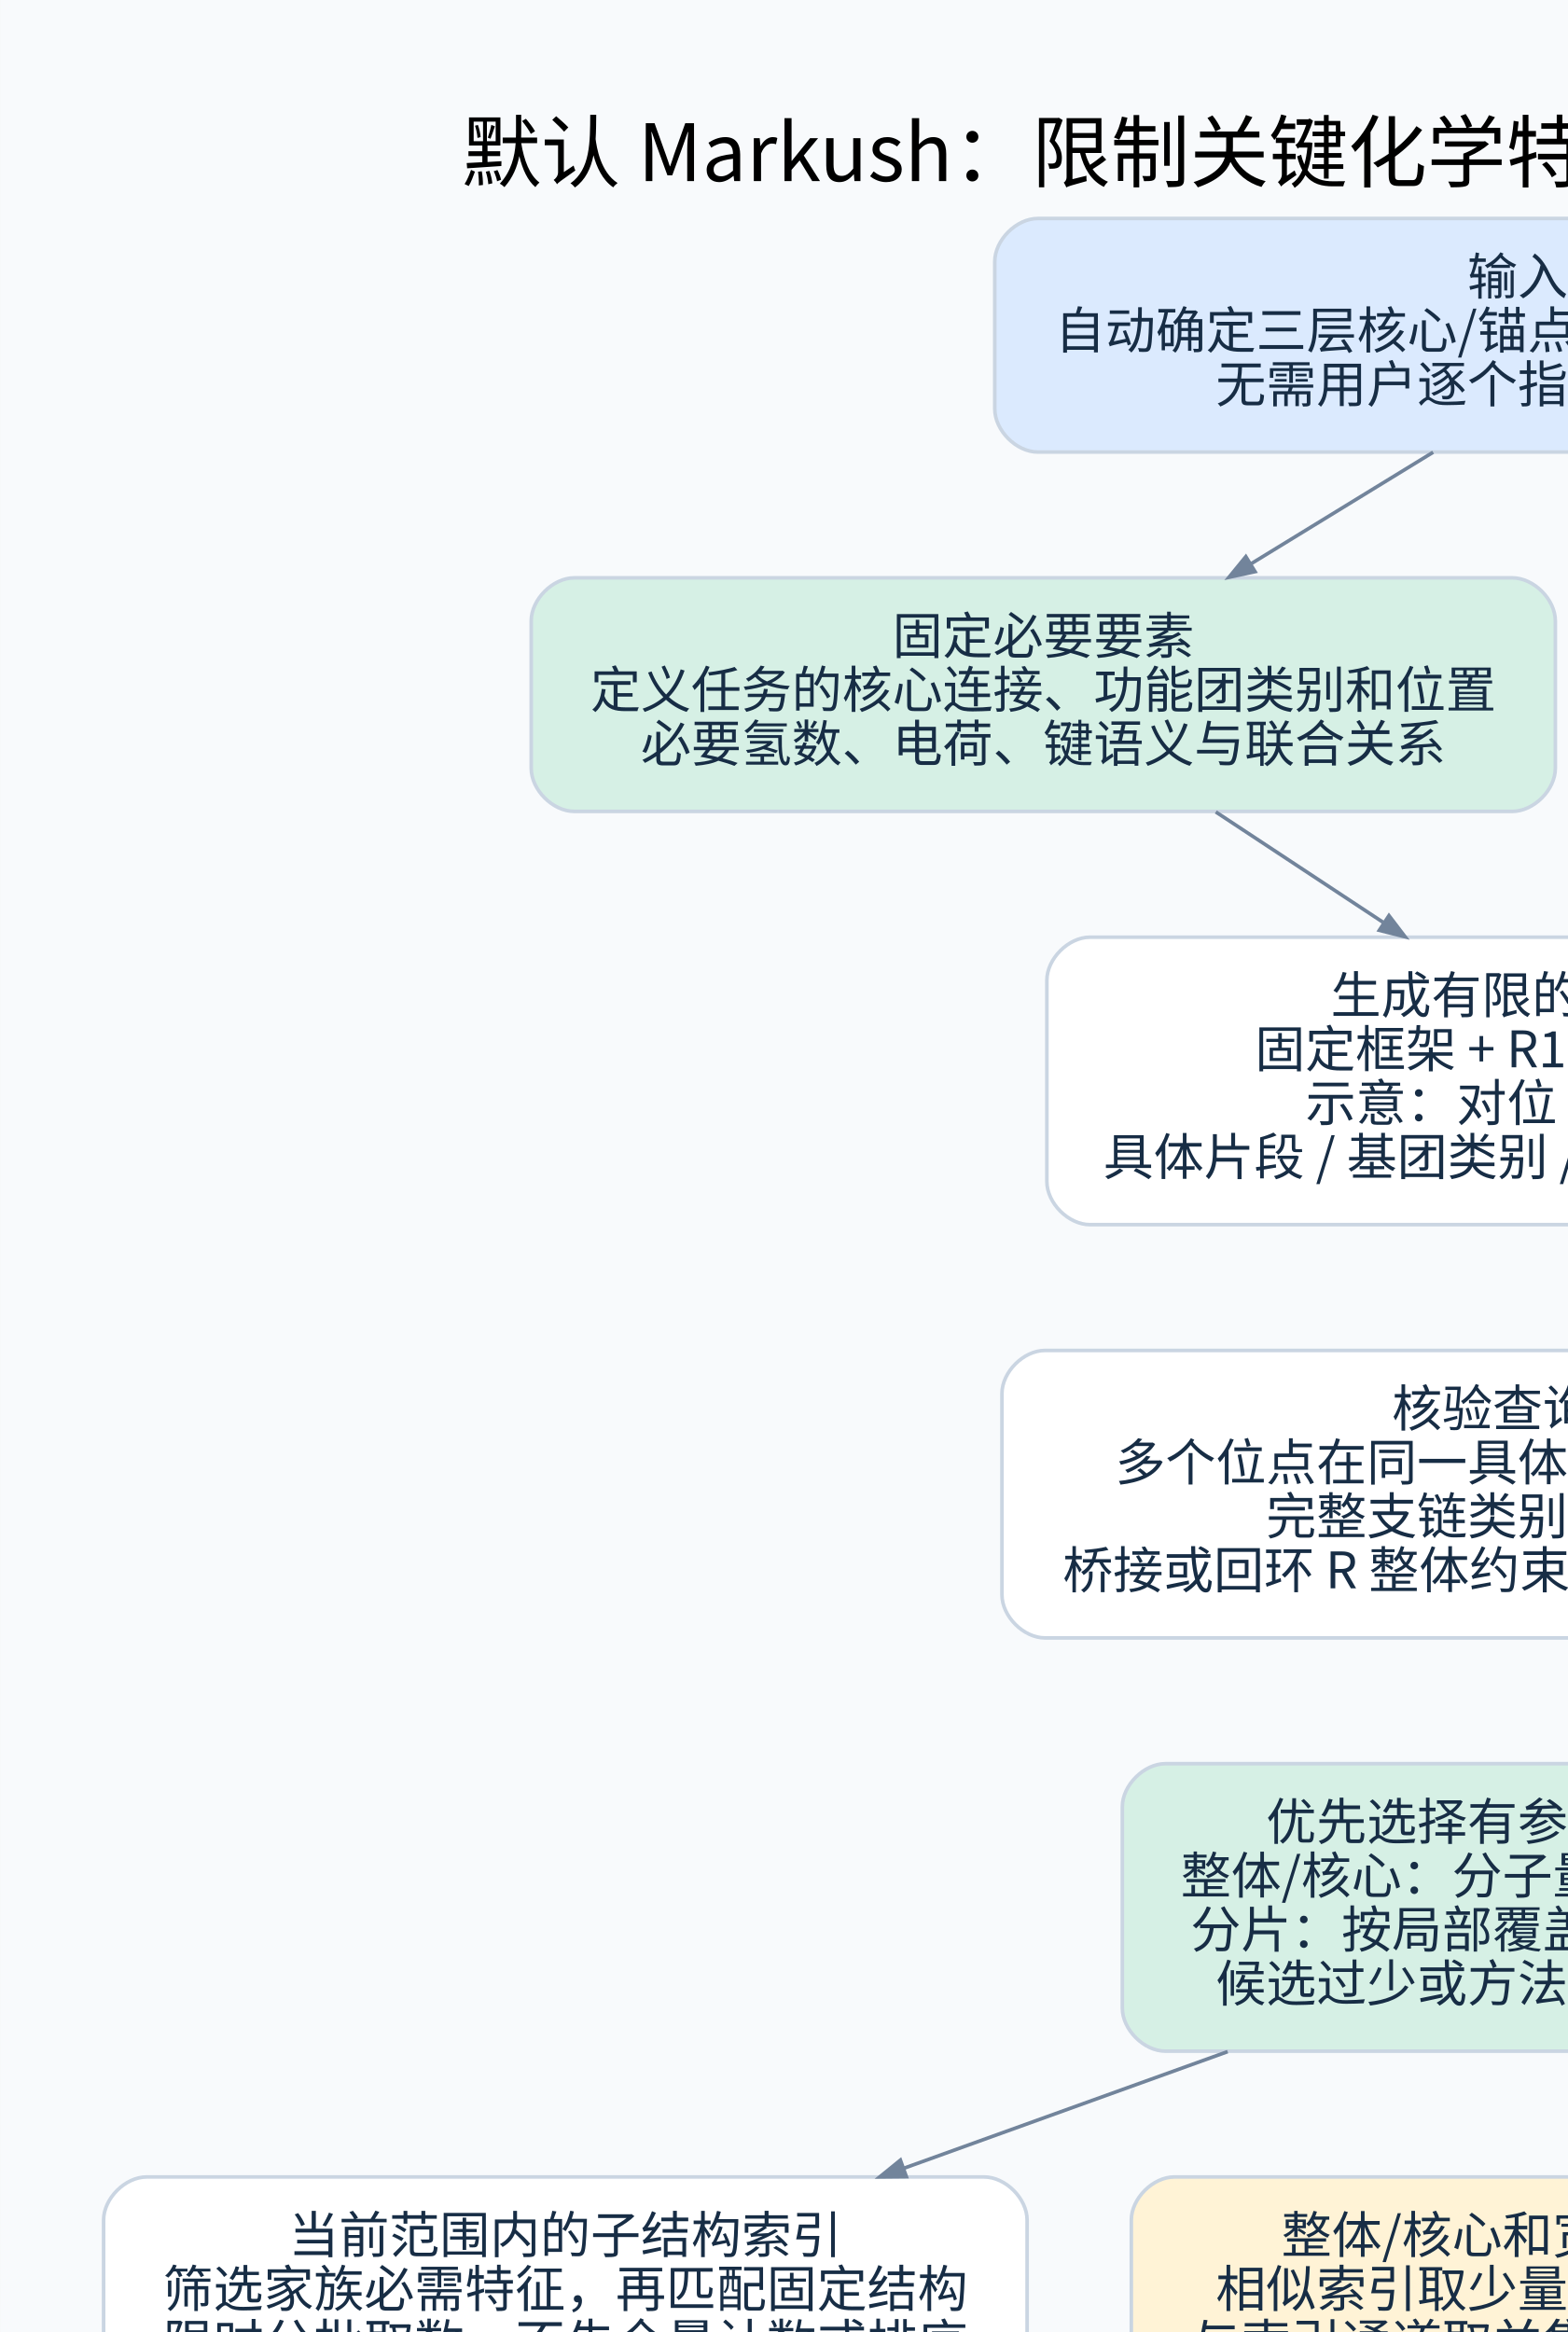
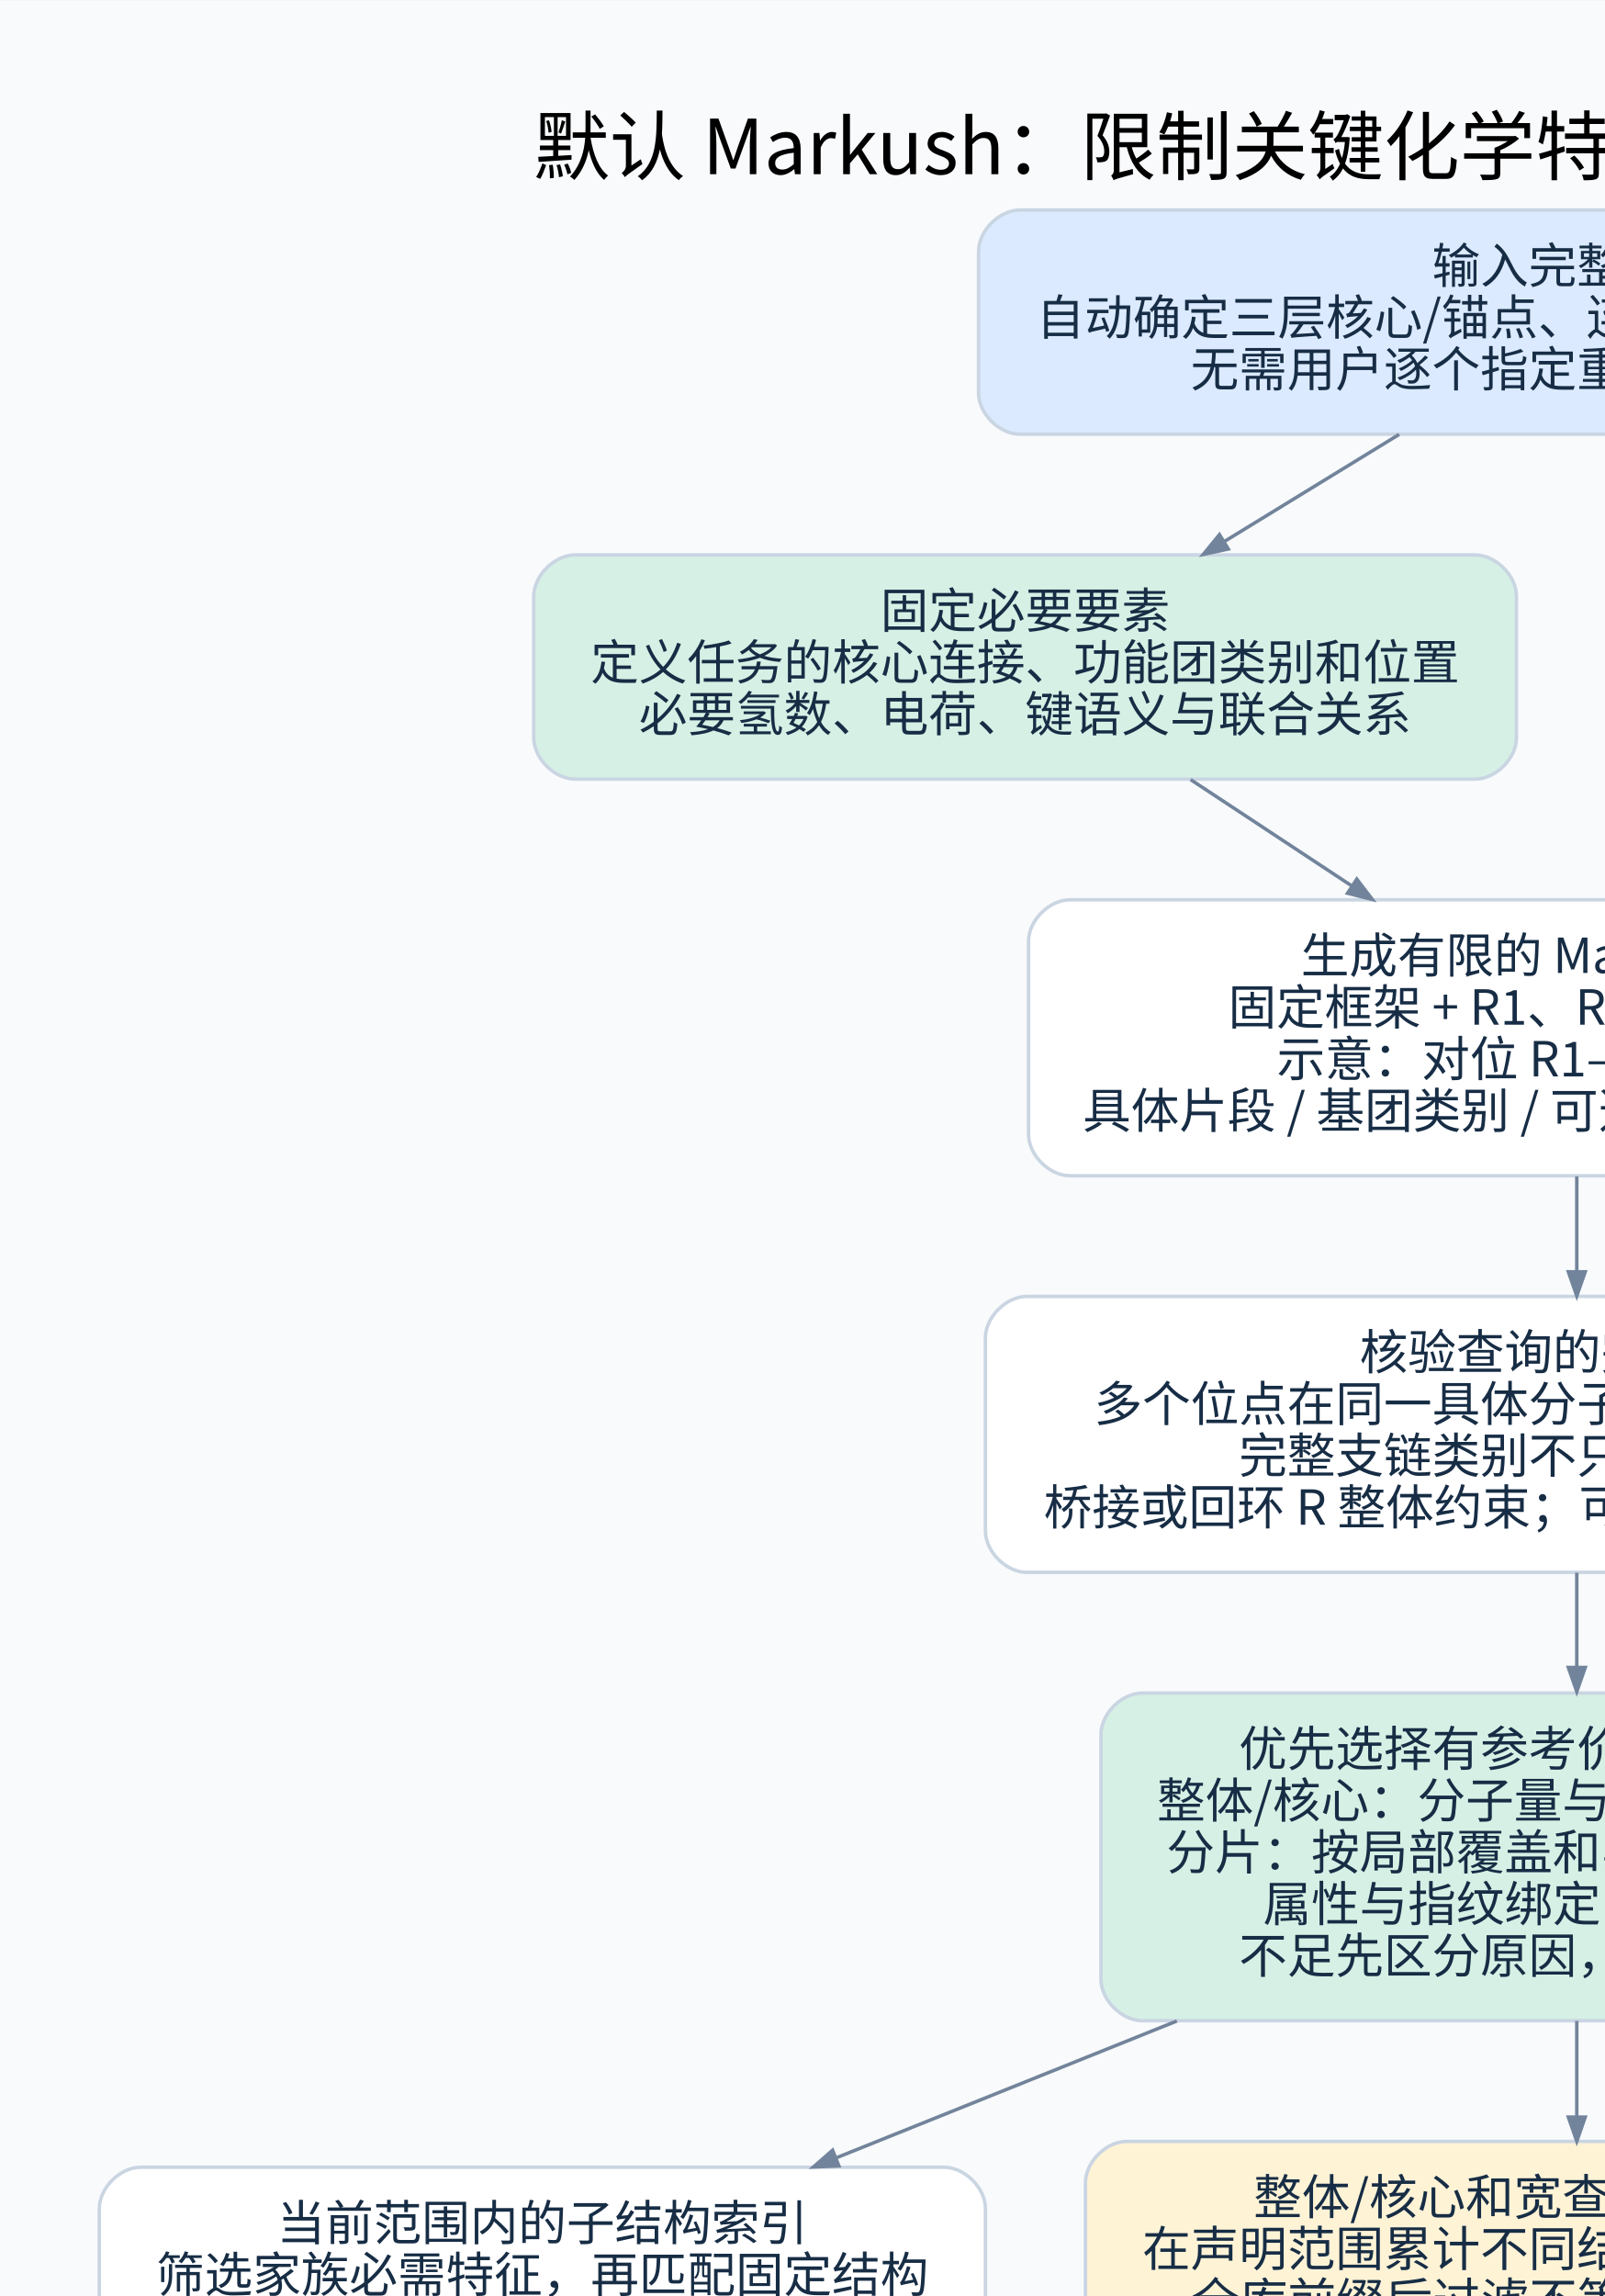
- <svg xmlns="http://www.w3.org/2000/svg" width="1426pt" height="2121pt" viewBox="0.00 0.00 789.60 1174.60">
-   <g id="graph0" class="graph" transform="scale(1.81 1.81) rotate(0) translate(28.8 1145.8)">
-     <polygon fill="#f8fafc" stroke="transparent" points="-28.8,28.8 -28.8,-1145.8 760.8,-1145.8 760.8,28.8 -28.8,28.8" />
-     <text text-anchor="middle" x="366" y="-1095.4" font-family="Noto Sans CJK SC" font-size="22.00">默认 Markush：限制关键化学特征，联合检索可变支链</text>
+ <svg xmlns="http://www.w3.org/2000/svg" width="1520pt" height="2175pt" viewBox="0.00 0.00 842.10 1204.60">
+   <g id="graph0" class="graph" transform="scale(1.81 1.81) rotate(0) translate(28.8 1175.8)">
+     <polygon fill="#f8fafc" stroke="transparent" points="-28.8,28.8 -28.8,-1175.8 813.3,-1175.8 813.3,28.8 -28.8,28.8" />
+     <text text-anchor="middle" x="392.25" y="-1125.4" font-family="Noto Sans CJK SC" font-size="22.00">默认 Markush：限制关键化学特征，联合检索可变支链</text>
    <g id="node1" class="node">
-       <path fill="#dbeafe" stroke="#cad5e2" d="M583,-1085C583,-1085 260,-1085 260,-1085 254,-1085 248,-1079 248,-1073 248,-1073 248,-1032 248,-1032 248,-1026 254,-1020 260,-1020 260,-1020 583,-1020 583,-1020 589,-1020 595,-1026 595,-1032 595,-1032 595,-1073 595,-1073 595,-1079 589,-1085 583,-1085" />
-       <text text-anchor="middle" x="421.5" y="-1063.8" font-family="Noto Sans CJK SC" font-size="14.00" fill="#172d45">输入完整目标</text>
-       <text text-anchor="middle" x="421.5" y="-1048.8" font-family="Noto Sans CJK SC" font-size="14.00" fill="#172d45">自动确定三层核心/锚点、连接位点与必要功能单元</text>
-       <text text-anchor="middle" x="421.5" y="-1033.8" font-family="Noto Sans CJK SC" font-size="14.00" fill="#172d45">无需用户逐个指定重要或非重要支链</text>
+       <path fill="#dbeafe" stroke="#cad5e2" d="M590,-1115C590,-1115 267,-1115 267,-1115 261,-1115 255,-1109 255,-1103 255,-1103 255,-1062 255,-1062 255,-1056 261,-1050 267,-1050 267,-1050 590,-1050 590,-1050 596,-1050 602,-1056 602,-1062 602,-1062 602,-1103 602,-1103 602,-1109 596,-1115 590,-1115" />
+       <text text-anchor="middle" x="428.5" y="-1093.8" font-family="Noto Sans CJK SC" font-size="14.00" fill="#172d45">输入完整目标</text>
+       <text text-anchor="middle" x="428.5" y="-1078.8" font-family="Noto Sans CJK SC" font-size="14.00" fill="#172d45">自动确定三层核心/锚点、连接位点与必要功能单元</text>
+       <text text-anchor="middle" x="428.5" y="-1063.8" font-family="Noto Sans CJK SC" font-size="14.00" fill="#172d45">无需用户逐个指定重要或非重要支链</text>
    </g>
    <g id="node2" class="node">
-       <path fill="#d6f0e5" stroke="#cad5e2" d="M392,-985C392,-985 131,-985 131,-985 125,-985 119,-979 119,-973 119,-973 119,-932 119,-932 119,-926 125,-920 131,-920 131,-920 392,-920 392,-920 398,-920 404,-926 404,-932 404,-932 404,-973 404,-973 404,-979 398,-985 392,-985" />
-       <text text-anchor="middle" x="261.5" y="-963.8" font-family="Noto Sans CJK SC" font-size="14.00" fill="#172d45">固定必要要素</text>
-       <text text-anchor="middle" x="261.5" y="-948.8" font-family="Noto Sans CJK SC" font-size="14.00" fill="#172d45">定义任务的核心连接、功能团类别和位置</text>
-       <text text-anchor="middle" x="261.5" y="-933.8" font-family="Noto Sans CJK SC" font-size="14.00" fill="#172d45">必要氢数、电荷、键语义与联合关系</text>
+       <path fill="#d6f0e5" stroke="#cad5e2" d="M399,-1015C399,-1015 138,-1015 138,-1015 132,-1015 126,-1009 126,-1003 126,-1003 126,-962 126,-962 126,-956 132,-950 138,-950 138,-950 399,-950 399,-950 405,-950 411,-956 411,-962 411,-962 411,-1003 411,-1003 411,-1009 405,-1015 399,-1015" />
+       <text text-anchor="middle" x="268.5" y="-993.8" font-family="Noto Sans CJK SC" font-size="14.00" fill="#172d45">固定必要要素</text>
+       <text text-anchor="middle" x="268.5" y="-978.8" font-family="Noto Sans CJK SC" font-size="14.00" fill="#172d45">定义任务的核心连接、功能团类别和位置</text>
+       <text text-anchor="middle" x="268.5" y="-963.8" font-family="Noto Sans CJK SC" font-size="14.00" fill="#172d45">必要氢数、电荷、键语义与联合关系</text>
    </g>
    <g id="edge1" class="edge">
-       <path fill="none" stroke="#72849b" d="M369.99,-1019.95C353.8,-1010.04 335.82,-999.02 319.23,-988.86" />
-       <polygon fill="#72849b" stroke="#72849b" points="320.43,-986.72 313.18,-985.16 317.87,-990.9 320.43,-986.72" />
+       <path fill="none" stroke="#72849b" d="M376.99,-1049.95C360.8,-1040.04 342.82,-1029.02 326.23,-1018.86" />
+       <polygon fill="#72849b" stroke="#72849b" points="327.43,-1016.72 320.18,-1015.16 324.87,-1020.9 327.43,-1016.72" />
    </g>
    <g id="node3" class="node">
-       <path fill="#d6f0e5" stroke="#cad5e2" d="M720,-985C720,-985 445,-985 445,-985 439,-985 433,-979 433,-973 433,-973 433,-932 433,-932 433,-926 439,-920 445,-920 445,-920 720,-920 720,-920 726,-920 732,-926 732,-932 732,-932 732,-973 732,-973 732,-979 726,-985 720,-985" />
-       <text text-anchor="middle" x="582.5" y="-963.8" font-family="Noto Sans CJK SC" font-size="14.00" fill="#172d45">非关键外围设为 R</text>
-       <text text-anchor="middle" x="582.5" y="-948.8" font-family="Noto Sans CJK SC" font-size="14.00" fill="#172d45">不逐原子固定目标取代基</text>
-       <text text-anchor="middle" x="582.5" y="-933.8" font-family="Noto Sans CJK SC" font-size="14.00" fill="#172d45">允许不同实际支链和未锁定位置的额外取代</text>
+       <path fill="#d6f0e5" stroke="#cad5e2" d="M727,-1015C727,-1015 452,-1015 452,-1015 446,-1015 440,-1009 440,-1003 440,-1003 440,-962 440,-962 440,-956 446,-950 452,-950 452,-950 727,-950 727,-950 733,-950 739,-956 739,-962 739,-962 739,-1003 739,-1003 739,-1009 733,-1015 727,-1015" />
+       <text text-anchor="middle" x="589.5" y="-993.8" font-family="Noto Sans CJK SC" font-size="14.00" fill="#172d45">非关键外围设为 R</text>
+       <text text-anchor="middle" x="589.5" y="-978.8" font-family="Noto Sans CJK SC" font-size="14.00" fill="#172d45">不逐原子固定目标取代基</text>
+       <text text-anchor="middle" x="589.5" y="-963.8" font-family="Noto Sans CJK SC" font-size="14.00" fill="#172d45">允许不同实际支链和未锁定位置的额外取代</text>
    </g>
    <g id="edge2" class="edge">
-       <path fill="none" stroke="#72849b" d="M473.33,-1019.95C489.62,-1010.04 507.71,-999.02 524.41,-988.86" />
-       <polygon fill="#72849b" stroke="#72849b" points="525.79,-990.89 530.49,-985.16 523.24,-986.7 525.79,-990.89" />
+       <path fill="none" stroke="#72849b" d="M480.33,-1049.95C496.62,-1040.04 514.71,-1029.02 531.41,-1018.86" />
+       <polygon fill="#72849b" stroke="#72849b" points="532.79,-1020.89 537.49,-1015.16 530.24,-1016.7 532.79,-1020.89" />
    </g>
    <g id="node4" class="node">
-       <path fill="white" stroke="#cad5e2" d="M568.5,-885C568.5,-885 274.5,-885 274.5,-885 268.5,-885 262.5,-879 262.5,-873 262.5,-873 262.5,-817 262.5,-817 262.5,-811 268.5,-805 274.5,-805 274.5,-805 568.5,-805 568.5,-805 574.5,-805 580.5,-811 580.5,-817 580.5,-817 580.5,-873 580.5,-873 580.5,-879 574.5,-885 568.5,-885" />
-       <text text-anchor="middle" x="421.5" y="-863.8" font-family="Noto Sans CJK SC" font-size="14.00" fill="#172d45">生成有限的 Markush 家族</text>
-       <text text-anchor="middle" x="421.5" y="-848.8" font-family="Noto Sans CJK SC" font-size="14.00" fill="#172d45">固定框架 + R1、R2… + 必要约束</text>
-       <text text-anchor="middle" x="421.5" y="-833.8" font-family="Noto Sans CJK SC" font-size="14.00" fill="#172d45">示意：对位 R1–C6H4–O–R2</text>
-       <text text-anchor="middle" x="421.5" y="-818.8" font-family="Noto Sans CJK SC" font-size="14.00" fill="#172d45">具体片段 / 基团类别 / 可选 H / 无额外类别限制</text>
+       <path fill="white" stroke="#cad5e2" d="M575.5,-915C575.5,-915 281.5,-915 281.5,-915 275.5,-915 269.5,-909 269.5,-903 269.5,-903 269.5,-847 269.5,-847 269.5,-841 275.5,-835 281.5,-835 281.5,-835 575.5,-835 575.5,-835 581.5,-835 587.5,-841 587.5,-847 587.5,-847 587.5,-903 587.5,-903 587.5,-909 581.5,-915 575.5,-915" />
+       <text text-anchor="middle" x="428.5" y="-893.8" font-family="Noto Sans CJK SC" font-size="14.00" fill="#172d45">生成有限的 Markush 家族</text>
+       <text text-anchor="middle" x="428.5" y="-878.8" font-family="Noto Sans CJK SC" font-size="14.00" fill="#172d45">固定框架 + R1、R2… + 必要约束</text>
+       <text text-anchor="middle" x="428.5" y="-863.8" font-family="Noto Sans CJK SC" font-size="14.00" fill="#172d45">示意：对位 R1–C6H4–O–R2</text>
+       <text text-anchor="middle" x="428.5" y="-848.8" font-family="Noto Sans CJK SC" font-size="14.00" fill="#172d45">具体片段 / 基团类别 / 可选 H / 无额外类别限制</text>
    </g>
    <g id="edge3" class="edge">
-       <path fill="none" stroke="#72849b" d="M309.51,-919.85C324.13,-910.2 340.47,-899.43 356.04,-889.16" />
-       <polygon fill="#72849b" stroke="#72849b" points="357.7,-891 362.2,-885.1 355.01,-886.91 357.7,-891" />
+       <path fill="none" stroke="#72849b" d="M316.51,-949.85C331.13,-940.2 347.47,-929.43 363.04,-919.16" />
+       <polygon fill="#72849b" stroke="#72849b" points="364.7,-921 369.2,-915.1 362.01,-916.91 364.7,-921" />
    </g>
    <g id="edge4" class="edge">
-       <path fill="none" stroke="#72849b" d="M534.19,-919.85C519.48,-910.2 503.04,-899.43 487.37,-889.16" />
-       <polygon fill="#72849b" stroke="#72849b" points="488.37,-886.89 481.17,-885.1 485.68,-890.99 488.37,-886.89" />
+       <path fill="none" stroke="#72849b" d="M541.19,-949.85C526.48,-940.2 510.04,-929.43 494.37,-919.16" />
+       <polygon fill="#72849b" stroke="#72849b" points="495.37,-916.89 488.17,-915.1 492.68,-920.99 495.37,-916.89" />
    </g>
    <g id="node5" class="node">
-       <path fill="white" stroke="#cad5e2" d="M581,-770C581,-770 262,-770 262,-770 256,-770 250,-764 250,-758 250,-758 250,-702 250,-702 250,-696 256,-690 262,-690 262,-690 581,-690 581,-690 587,-690 593,-696 593,-702 593,-702 593,-758 593,-758 593,-764 587,-770 581,-770" />
-       <text text-anchor="middle" x="421.5" y="-748.8" font-family="Noto Sans CJK SC" font-size="14.00" fill="#172d45">核验查询的完整含义</text>
-       <text text-anchor="middle" x="421.5" y="-733.8" font-family="Noto Sans CJK SC" font-size="14.00" fill="#172d45">多个位点在同一具体分子、同一核心映射成立</text>
-       <text text-anchor="middle" x="421.5" y="-718.8" font-family="Noto Sans CJK SC" font-size="14.00" fill="#172d45">完整支链类别不只检查第一原子</text>
-       <text text-anchor="middle" x="421.5" y="-703.8" font-family="Noto Sans CJK SC" font-size="14.00" fill="#172d45">桥接或回环 R 整体约束；可变连接段必须语义明确</text>
+       <path fill="white" stroke="#cad5e2" d="M588,-800C588,-800 269,-800 269,-800 263,-800 257,-794 257,-788 257,-788 257,-732 257,-732 257,-726 263,-720 269,-720 269,-720 588,-720 588,-720 594,-720 600,-726 600,-732 600,-732 600,-788 600,-788 600,-794 594,-800 588,-800" />
+       <text text-anchor="middle" x="428.5" y="-778.8" font-family="Noto Sans CJK SC" font-size="14.00" fill="#172d45">核验查询的完整含义</text>
+       <text text-anchor="middle" x="428.5" y="-763.8" font-family="Noto Sans CJK SC" font-size="14.00" fill="#172d45">多个位点在同一具体分子、同一核心映射成立</text>
+       <text text-anchor="middle" x="428.5" y="-748.8" font-family="Noto Sans CJK SC" font-size="14.00" fill="#172d45">完整支链类别不只检查第一原子</text>
+       <text text-anchor="middle" x="428.5" y="-733.8" font-family="Noto Sans CJK SC" font-size="14.00" fill="#172d45">桥接或回环 R 整体约束；可变连接段必须语义明确</text>
    </g>
    <g id="edge5" class="edge">
-       <path fill="none" stroke="#72849b" d="M421.5,-804.8C421.5,-795.94 421.5,-786.46 421.5,-777.35" />
-       <polygon fill="#72849b" stroke="#72849b" points="423.95,-777.14 421.5,-770.14 419.05,-777.14 423.95,-777.14" />
+       <path fill="none" stroke="#72849b" d="M428.5,-834.8C428.5,-825.94 428.5,-816.46 428.5,-807.35" />
+       <polygon fill="#72849b" stroke="#72849b" points="430.95,-807.14 428.5,-800.14 426.05,-807.14 430.95,-807.14" />
    </g>
    <g id="node6" class="node">
-       <path fill="#d6f0e5" stroke="#cad5e2" d="M547.5,-655C547.5,-655 295.5,-655 295.5,-655 289.5,-655 283.5,-649 283.5,-643 283.5,-643 283.5,-587 283.5,-587 283.5,-581 289.5,-575 295.5,-575 295.5,-575 547.5,-575 547.5,-575 553.5,-575 559.5,-581 559.5,-587 559.5,-587 559.5,-643 559.5,-643 559.5,-649 553.5,-655 547.5,-655" />
-       <text text-anchor="middle" x="421.5" y="-633.8" font-family="Noto Sans CJK SC" font-size="14.00" fill="#172d45">优先选择有参考价值的体量范围</text>
-       <text text-anchor="middle" x="421.5" y="-618.8" font-family="Noto Sans CJK SC" font-size="14.00" fill="#172d45">整体/核心：分子量与重原子数接近目标</text>
-       <text text-anchor="middle" x="421.5" y="-603.8" font-family="Noto Sans CJK SC" font-size="14.00" fill="#172d45">分片：按局部覆盖和实际反应位置比较</text>
-       <text text-anchor="middle" x="421.5" y="-588.8" font-family="Noto Sans CJK SC" font-size="14.00" fill="#172d45">候选过少或方法不足时，再按层放宽</text>
+       <path fill="#d6f0e5" stroke="#cad5e2" d="M554.5,-685C554.5,-685 302.5,-685 302.5,-685 296.5,-685 290.5,-679 290.5,-673 290.5,-673 290.5,-602 290.5,-602 290.5,-596 296.5,-590 302.5,-590 302.5,-590 554.5,-590 554.5,-590 560.5,-590 566.5,-596 566.5,-602 566.5,-602 566.5,-673 566.5,-673 566.5,-679 560.5,-685 554.5,-685" />
+       <text text-anchor="middle" x="428.5" y="-663.8" font-family="Noto Sans CJK SC" font-size="14.00" fill="#172d45">优先选择有参考价值的体量范围</text>
+       <text text-anchor="middle" x="428.5" y="-648.8" font-family="Noto Sans CJK SC" font-size="14.00" fill="#172d45">整体/核心：分子量与重原子数接近目标</text>
+       <text text-anchor="middle" x="428.5" y="-633.8" font-family="Noto Sans CJK SC" font-size="14.00" fill="#172d45">分片：按局部覆盖和实际反应位置比较</text>
+       <text text-anchor="middle" x="428.5" y="-618.8" font-family="Noto Sans CJK SC" font-size="14.00" fill="#172d45">属性与指纹绑定同一具体表示</text>
+       <text text-anchor="middle" x="428.5" y="-603.8" font-family="Noto Sans CJK SC" font-size="14.00" fill="#172d45">不足先区分原因，再补查或放宽</text>
    </g>
    <g id="edge6" class="edge">
-       <path fill="none" stroke="#72849b" d="M421.5,-689.8C421.5,-680.94 421.5,-671.46 421.5,-662.35" />
-       <polygon fill="#72849b" stroke="#72849b" points="423.95,-662.14 421.5,-655.14 419.05,-662.14 423.95,-662.14" />
+       <path fill="none" stroke="#72849b" d="M428.5,-719.88C428.5,-711.12 428.5,-701.67 428.5,-692.43" />
+       <polygon fill="#72849b" stroke="#72849b" points="430.95,-692.41 428.5,-685.41 426.05,-692.41 430.95,-692.41" />
    </g>
    <g id="node7" class="node">
-       <path fill="white" stroke="#cad5e2" d="M245,-540C245,-540 12,-540 12,-540 6,-540 0,-534 0,-528 0,-528 0,-487 0,-487 0,-481 6,-475 12,-475 12,-475 245,-475 245,-475 251,-475 257,-481 257,-487 257,-487 257,-528 257,-528 257,-534 251,-540 245,-540" />
-       <text text-anchor="middle" x="128.5" y="-518.8" font-family="Noto Sans CJK SC" font-size="14.00" fill="#172d45">当前范围内的子结构索引</text>
-       <text text-anchor="middle" x="128.5" y="-503.8" font-family="Noto Sans CJK SC" font-size="14.00" fill="#172d45">筛选家族必需特征，再匹配固定结构</text>
-       <text text-anchor="middle" x="128.5" y="-488.8" font-family="Noto Sans CJK SC" font-size="14.00" fill="#172d45">限时分批取数，不先全量计数或排序</text>
+       <path fill="white" stroke="#cad5e2" d="M245,-547.5C245,-547.5 12,-547.5 12,-547.5 6,-547.5 0,-541.5 0,-535.5 0,-535.5 0,-494.5 0,-494.5 0,-488.5 6,-482.5 12,-482.5 12,-482.5 245,-482.5 245,-482.5 251,-482.5 257,-488.5 257,-494.5 257,-494.5 257,-535.5 257,-535.5 257,-541.5 251,-547.5 245,-547.5" />
+       <text text-anchor="middle" x="128.5" y="-526.3" font-family="Noto Sans CJK SC" font-size="14.00" fill="#172d45">当前范围内的子结构索引</text>
+       <text text-anchor="middle" x="128.5" y="-511.3" font-family="Noto Sans CJK SC" font-size="14.00" fill="#172d45">筛选家族必需特征，再匹配固定结构</text>
+       <text text-anchor="middle" x="128.5" y="-496.3" font-family="Noto Sans CJK SC" font-size="14.00" fill="#172d45">限时分批取数，不先全量计数或排序</text>
    </g>
    <g id="edge7" class="edge">
-       <path fill="none" stroke="#72849b" d="M312.81,-574.87C283.26,-564.23 251.51,-552.79 222.82,-542.46" />
-       <polygon fill="#72849b" stroke="#72849b" points="223.4,-540.07 215.98,-540 221.74,-544.68 223.4,-540.07" />
+       <path fill="none" stroke="#72849b" d="M312.51,-589.91C279.71,-576.74 244.61,-562.64 213.96,-550.33" />
+       <polygon fill="#72849b" stroke="#72849b" points="214.49,-547.9 207.09,-547.57 212.67,-552.45 214.49,-547.9" />
    </g>
    <g id="node8" class="node">
-       <path fill="#fff3d6" stroke="#cad5e2" d="M545,-540C545,-540 298,-540 298,-540 292,-540 286,-534 286,-528 286,-528 286,-487 286,-487 286,-481 292,-475 298,-475 298,-475 545,-475 545,-475 551,-475 557,-481 557,-487 557,-487 557,-528 557,-528 557,-534 551,-540 545,-540" />
-       <text text-anchor="middle" x="421.5" y="-518.8" font-family="Noto Sans CJK SC" font-size="14.00" fill="#172d45">整体/核心和宽查询：相似优先</text>
-       <text text-anchor="middle" x="421.5" y="-503.8" font-family="Noto Sans CJK SC" font-size="14.00" fill="#172d45">相似索引取少量候选，再做严格匹配</text>
-       <text text-anchor="middle" x="421.5" y="-488.8" font-family="Noto Sans CJK SC" font-size="14.00" fill="#172d45">与索引通道取并集；保留当前选择范围</text>
+       <path fill="#fff3d6" stroke="#cad5e2" d="M559,-555C559,-555 298,-555 298,-555 292,-555 286,-549 286,-543 286,-543 286,-487 286,-487 286,-481 292,-475 298,-475 298,-475 559,-475 559,-475 565,-475 571,-481 571,-487 571,-487 571,-543 571,-543 571,-549 565,-555 559,-555" />
+       <text text-anchor="middle" x="428.5" y="-533.8" font-family="Noto Sans CJK SC" font-size="14.00" fill="#172d45">整体/核心和宽查询：相似优先</text>
+       <text text-anchor="middle" x="428.5" y="-518.8" font-family="Noto Sans CJK SC" font-size="14.00" fill="#172d45">在声明范围累计不同结构，再做严格匹配</text>
+       <text text-anchor="middle" x="428.5" y="-503.8" font-family="Noto Sans CJK SC" font-size="14.00" fill="#172d45">全库前缀后过滤不等于窗口内 Top-K</text>
+       <text text-anchor="middle" x="428.5" y="-488.8" font-family="Noto Sans CJK SC" font-size="14.00" fill="#172d45">与索引通道取并集；保留当前选择范围</text>
    </g>
    <g id="edge9" class="edge">
-       <path fill="none" stroke="#72849b" d="M421.5,-574.72C421.5,-565.75 421.5,-556.22 421.5,-547.28" />
-       <polygon fill="#72849b" stroke="#72849b" points="423.95,-547.25 421.5,-540.25 419.05,-547.25 423.95,-547.25" />
+       <path fill="none" stroke="#72849b" d="M428.5,-589.91C428.5,-580.82 428.5,-571.29 428.5,-562.21" />
+       <polygon fill="#72849b" stroke="#72849b" points="430.95,-562.04 428.5,-555.04 426.05,-562.04 430.95,-562.04" />
    </g>
    <g id="node9" class="node">
-       <path fill="white" stroke="#cad5e2" d="M523,-440C523,-440 248,-440 248,-440 242,-440 236,-434 236,-428 236,-428 236,-342 236,-342 236,-336 242,-330 248,-330 248,-330 523,-330 523,-330 529,-330 535,-336 535,-342 535,-342 535,-428 535,-428 535,-434 529,-440 523,-440" />
-       <text text-anchor="middle" x="385.5" y="-418.8" font-family="Noto Sans CJK SC" font-size="14.00" fill="#172d45">完整 R 与联合条件核验</text>
-       <text text-anchor="middle" x="385.5" y="-403.8" font-family="Noto Sans CJK SC" font-size="14.00" fill="#172d45">同一具体分子、同一映射下检查全部要求</text>
-       <text text-anchor="middle" x="385.5" y="-388.8" font-family="Noto Sans CJK SC" font-size="14.00" fill="#172d45">对称核心在完整 R 核验后去重</text>
-       <text text-anchor="middle" x="385.5" y="-373.8" font-family="Noto Sans CJK SC" font-size="14.00" fill="#172d45">工具不支持或预算耗尽时标未评估/截断</text>
-       <text text-anchor="middle" x="385.5" y="-358.8" font-family="Noto Sans CJK SC" font-size="14.00" fill="#172d45">存在命中与分配枚举完整性分别报告</text>
-       <text text-anchor="middle" x="385.5" y="-343.8" font-family="Noto Sans CJK SC" font-size="14.00" fill="#172d45">宽查询先返回参考，完整枚举独立后台执行</text>
+       <path fill="white" stroke="#cad5e2" d="M544.5,-440C544.5,-440 254.5,-440 254.5,-440 248.5,-440 242.5,-434 242.5,-428 242.5,-428 242.5,-342 242.5,-342 242.5,-336 248.5,-330 254.5,-330 254.5,-330 544.5,-330 544.5,-330 550.5,-330 556.5,-336 556.5,-342 556.5,-342 556.5,-428 556.5,-428 556.5,-434 550.5,-440 544.5,-440" />
+       <text text-anchor="middle" x="399.5" y="-418.8" font-family="Noto Sans CJK SC" font-size="14.00" fill="#172d45">完整 R 与联合条件核验</text>
+       <text text-anchor="middle" x="399.5" y="-403.8" font-family="Noto Sans CJK SC" font-size="14.00" fill="#172d45">同一具体分子、同一映射下检查全部要求</text>
+       <text text-anchor="middle" x="399.5" y="-388.8" font-family="Noto Sans CJK SC" font-size="14.00" fill="#172d45">对称核心在完整 R 核验后去重</text>
+       <text text-anchor="middle" x="399.5" y="-373.8" font-family="Noto Sans CJK SC" font-size="14.00" fill="#172d45">工具不支持或预算耗尽时标未评估/截断</text>
+       <text text-anchor="middle" x="399.5" y="-358.8" font-family="Noto Sans CJK SC" font-size="14.00" fill="#172d45">存在命中与分配枚举完整性分别报告</text>
+       <text text-anchor="middle" x="399.5" y="-343.8" font-family="Noto Sans CJK SC" font-size="14.00" fill="#172d45">宽查询先返回参考；完整枚举为后续离线能力</text>
    </g>
    <g id="edge8" class="edge">
-       <path fill="none" stroke="#72849b" d="M195.69,-475C216.49,-465.25 240.09,-454.18 263.4,-443.25" />
-       <polygon fill="#72849b" stroke="#72849b" points="264.67,-445.36 269.97,-440.17 262.59,-440.92 264.67,-445.36" />
+       <path fill="none" stroke="#72849b" d="M195.49,-482.36C220.63,-470.49 250.03,-456.6 278.56,-443.12" />
+       <polygon fill="#72849b" stroke="#72849b" points="279.74,-445.28 285.02,-440.07 277.65,-440.85 279.74,-445.28" />
    </g>
    <g id="edge10" class="edge">
-       <path fill="none" stroke="#72849b" d="M412.04,-474.84C409.49,-466.31 406.65,-456.79 403.79,-447.23" />
-       <polygon fill="#72849b" stroke="#72849b" points="406.07,-446.29 401.72,-440.28 401.37,-447.69 406.07,-446.29" />
+       <path fill="none" stroke="#72849b" d="M419.64,-474.9C417.66,-466.14 415.51,-456.65 413.37,-447.24" />
+       <polygon fill="#72849b" stroke="#72849b" points="415.76,-446.7 411.83,-440.41 410.98,-447.78 415.76,-446.7" />
    </g>
    <g id="node10" class="node">
-       <path fill="#eae0f7" stroke="#cad5e2" d="M545,-295C545,-295 226,-295 226,-295 220,-295 214,-289 214,-283 214,-283 214,-242 214,-242 214,-236 220,-230 226,-230 226,-230 545,-230 545,-230 551,-230 557,-236 557,-242 557,-242 557,-283 557,-283 557,-289 551,-295 545,-295" />
-       <text text-anchor="middle" x="385.5" y="-273.8" font-family="Noto Sans CJK SC" font-size="14.00" fill="#172d45">提取实际 R 分配与共存组合</text>
-       <text text-anchor="middle" x="385.5" y="-258.8" font-family="Noto Sans CJK SC" font-size="14.00" fill="#172d45">每个位点出现过什么？哪些 R 在同一分子中共存？</text>
-       <text text-anchor="middle" x="385.5" y="-243.8" font-family="Noto Sans CJK SC" font-size="14.00" fill="#172d45">只有分别见过的 R，不能拼成全部已知组合</text>
+       <path fill="#eae0f7" stroke="#cad5e2" d="M559,-295C559,-295 240,-295 240,-295 234,-295 228,-289 228,-283 228,-283 228,-242 228,-242 228,-236 234,-230 240,-230 240,-230 559,-230 559,-230 565,-230 571,-236 571,-242 571,-242 571,-283 571,-283 571,-289 565,-295 559,-295" />
+       <text text-anchor="middle" x="399.5" y="-273.8" font-family="Noto Sans CJK SC" font-size="14.00" fill="#172d45">提取实际 R 分配与共存组合</text>
+       <text text-anchor="middle" x="399.5" y="-258.8" font-family="Noto Sans CJK SC" font-size="14.00" fill="#172d45">每个位点出现过什么？哪些 R 在同一分子中共存？</text>
+       <text text-anchor="middle" x="399.5" y="-243.8" font-family="Noto Sans CJK SC" font-size="14.00" fill="#172d45">只有分别见过的 R，不能拼成全部已知组合</text>
    </g>
    <g id="edge11" class="edge">
-       <path fill="none" stroke="#72849b" d="M385.5,-329.74C385.5,-320.47 385.5,-311.01 385.5,-302.24" />
-       <polygon fill="#72849b" stroke="#72849b" points="387.95,-302.06 385.5,-295.06 383.05,-302.06 387.95,-302.06" />
+       <path fill="none" stroke="#72849b" d="M399.5,-329.74C399.5,-320.47 399.5,-311.01 399.5,-302.24" />
+       <polygon fill="#72849b" stroke="#72849b" points="401.95,-302.06 399.5,-295.06 397.05,-302.06 401.95,-302.06" />
    </g>
    <g id="node11" class="node">
-       <path fill="white" stroke="#cad5e2" d="M645.5,-195C645.5,-195 341.5,-195 341.5,-195 335.5,-195 329.5,-189 329.5,-183 329.5,-183 329.5,-127 329.5,-127 329.5,-121 335.5,-115 341.5,-115 341.5,-115 645.5,-115 645.5,-115 651.5,-115 657.5,-121 657.5,-127 657.5,-127 657.5,-183 657.5,-183 657.5,-189 651.5,-195 645.5,-195" />
-       <text text-anchor="middle" x="493.5" y="-173.8" font-family="Noto Sans CJK SC" font-size="14.00" fill="#172d45">再分析真实反应与目标迁移</text>
-       <text text-anchor="middle" x="493.5" y="-158.8" font-family="Noto Sans CJK SC" font-size="14.00" fill="#172d45">哪个 R 本步引入、延长或保留？</text>
-       <text text-anchor="middle" x="493.5" y="-143.8" font-family="Noto Sans CJK SC" font-size="14.00" fill="#172d45">能否换一个实际反应物得到目标？</text>
-       <text text-anchor="middle" x="493.5" y="-128.8" font-family="Noto Sans CJK SC" font-size="14.00" fill="#172d45">被放宽的基团是否带来位阻、竞争或条件差异？</text>
+       <path fill="white" stroke="#cad5e2" d="M659.5,-195C659.5,-195 355.5,-195 355.5,-195 349.5,-195 343.5,-189 343.5,-183 343.5,-183 343.5,-127 343.5,-127 343.5,-121 349.5,-115 355.5,-115 355.5,-115 659.5,-115 659.5,-115 665.5,-115 671.5,-121 671.5,-127 671.5,-127 671.5,-183 671.5,-183 671.5,-189 665.5,-195 659.5,-195" />
+       <text text-anchor="middle" x="507.5" y="-173.8" font-family="Noto Sans CJK SC" font-size="14.00" fill="#172d45">再分析真实反应与目标迁移</text>
+       <text text-anchor="middle" x="507.5" y="-158.8" font-family="Noto Sans CJK SC" font-size="14.00" fill="#172d45">哪个 R 本步引入、延长或保留？</text>
+       <text text-anchor="middle" x="507.5" y="-143.8" font-family="Noto Sans CJK SC" font-size="14.00" fill="#172d45">能否换一个实际反应物得到目标？</text>
+       <text text-anchor="middle" x="507.5" y="-128.8" font-family="Noto Sans CJK SC" font-size="14.00" fill="#172d45">被放宽的基团是否带来位阻、竞争或条件差异？</text>
    </g>
    <g id="edge12" class="edge">
-       <path fill="none" stroke="#72849b" d="M417.9,-229.85C427.43,-220.54 438.02,-210.19 448.2,-200.25" />
-       <polygon fill="#72849b" stroke="#72849b" points="450.18,-201.75 453.47,-195.1 446.75,-198.24 450.18,-201.75" />
+       <path fill="none" stroke="#72849b" d="M431.9,-229.85C441.43,-220.54 452.02,-210.19 462.2,-200.25" />
+       <polygon fill="#72849b" stroke="#72849b" points="464.18,-201.75 467.47,-195.1 460.75,-198.24 464.18,-201.75" />
    </g>
    <g id="edge14" class="edge">
-       <path fill="none" stroke="#72849b" stroke-dasharray="5,2" d="M563.12,-195.08C584.02,-212.15 601.5,-234.5 601.5,-261.5 601.5,-508.5 601.5,-508.5 601.5,-508.5 601.5,-535.6 586.13,-555.87 564.37,-570.99" />
-       <polygon fill="#72849b" stroke="#72849b" points="562.89,-569.03 558.39,-574.92 565.58,-573.12 562.89,-569.03" />
-       <text text-anchor="middle" x="663.5" y="-382.2" font-family="Noto Sans CJK SC" font-size="11.00" fill="#526477">有预算且参考不足时放宽</text>
+       <path fill="none" stroke="#72849b" stroke-dasharray="5,2" d="M577.12,-195.08C598.02,-212.15 615.5,-234.5 615.5,-261.5 615.5,-516 615.5,-516 615.5,-516 615.5,-546.57 597.62,-569.76 572.92,-587.2" />
+       <polygon fill="#72849b" stroke="#72849b" points="571.29,-585.35 566.86,-591.29 574.03,-589.41 571.29,-585.35" />
+       <text text-anchor="middle" x="700" y="-382.2" font-family="Noto Sans CJK SC" font-size="11.00" fill="#526477">当前范围方法不足且有预算时放宽</text>
    </g>
    <g id="node12" class="node">
-       <path fill="#dbeafe" stroke="#cad5e2" d="M653,-80C653,-80 334,-80 334,-80 328,-80 322,-74 322,-68 322,-68 322,-12 322,-12 322,-6 328,0 334,0 334,0 653,0 653,0 659,0 665,-6 665,-12 665,-12 665,-68 665,-68 665,-74 659,-80 653,-80" />
-       <text text-anchor="middle" x="493.5" y="-58.8" font-family="Noto Sans CJK SC" font-size="14.00" fill="#172d45">返回给排序与模型</text>
-       <text text-anchor="middle" x="493.5" y="-43.8" font-family="Noto Sans CJK SC" font-size="14.00" fill="#172d45">具体分子、各 R 和真实联合实例、实际反应与出处</text>
-       <text text-anchor="middle" x="493.5" y="-28.8" font-family="Noto Sans CJK SC" font-size="14.00" fill="#172d45">目标覆盖、放宽依据、未解决差异与检索范围</text>
-       <text text-anchor="middle" x="493.5" y="-13.8" font-family="Noto Sans CJK SC" font-size="14.00" fill="#172d45">查询通式不等于具体目标已经合成</text>
+       <path fill="#dbeafe" stroke="#cad5e2" d="M667,-80C667,-80 348,-80 348,-80 342,-80 336,-74 336,-68 336,-68 336,-12 336,-12 336,-6 342,0 348,0 348,0 667,0 667,0 673,0 679,-6 679,-12 679,-12 679,-68 679,-68 679,-74 673,-80 667,-80" />
+       <text text-anchor="middle" x="507.5" y="-58.8" font-family="Noto Sans CJK SC" font-size="14.00" fill="#172d45">返回给排序与模型</text>
+       <text text-anchor="middle" x="507.5" y="-43.8" font-family="Noto Sans CJK SC" font-size="14.00" fill="#172d45">具体分子、各 R 和真实联合实例、实际反应与出处</text>
+       <text text-anchor="middle" x="507.5" y="-28.8" font-family="Noto Sans CJK SC" font-size="14.00" fill="#172d45">目标覆盖、放宽依据、未解决差异与检索范围</text>
+       <text text-anchor="middle" x="507.5" y="-13.8" font-family="Noto Sans CJK SC" font-size="14.00" fill="#172d45">查询通式不等于具体目标已经合成</text>
    </g>
    <g id="edge13" class="edge">
-       <path fill="none" stroke="#72849b" d="M493.5,-114.8C493.5,-105.94 493.5,-96.46 493.5,-87.35" />
-       <polygon fill="#72849b" stroke="#72849b" points="495.95,-87.14 493.5,-80.14 491.05,-87.14 495.95,-87.14" />
+       <path fill="none" stroke="#72849b" d="M507.5,-114.8C507.5,-105.94 507.5,-96.46 507.5,-87.35" />
+       <polygon fill="#72849b" stroke="#72849b" points="509.95,-87.14 507.5,-80.14 505.05,-87.14 509.95,-87.14" />
    </g>
  </g>
</svg>
